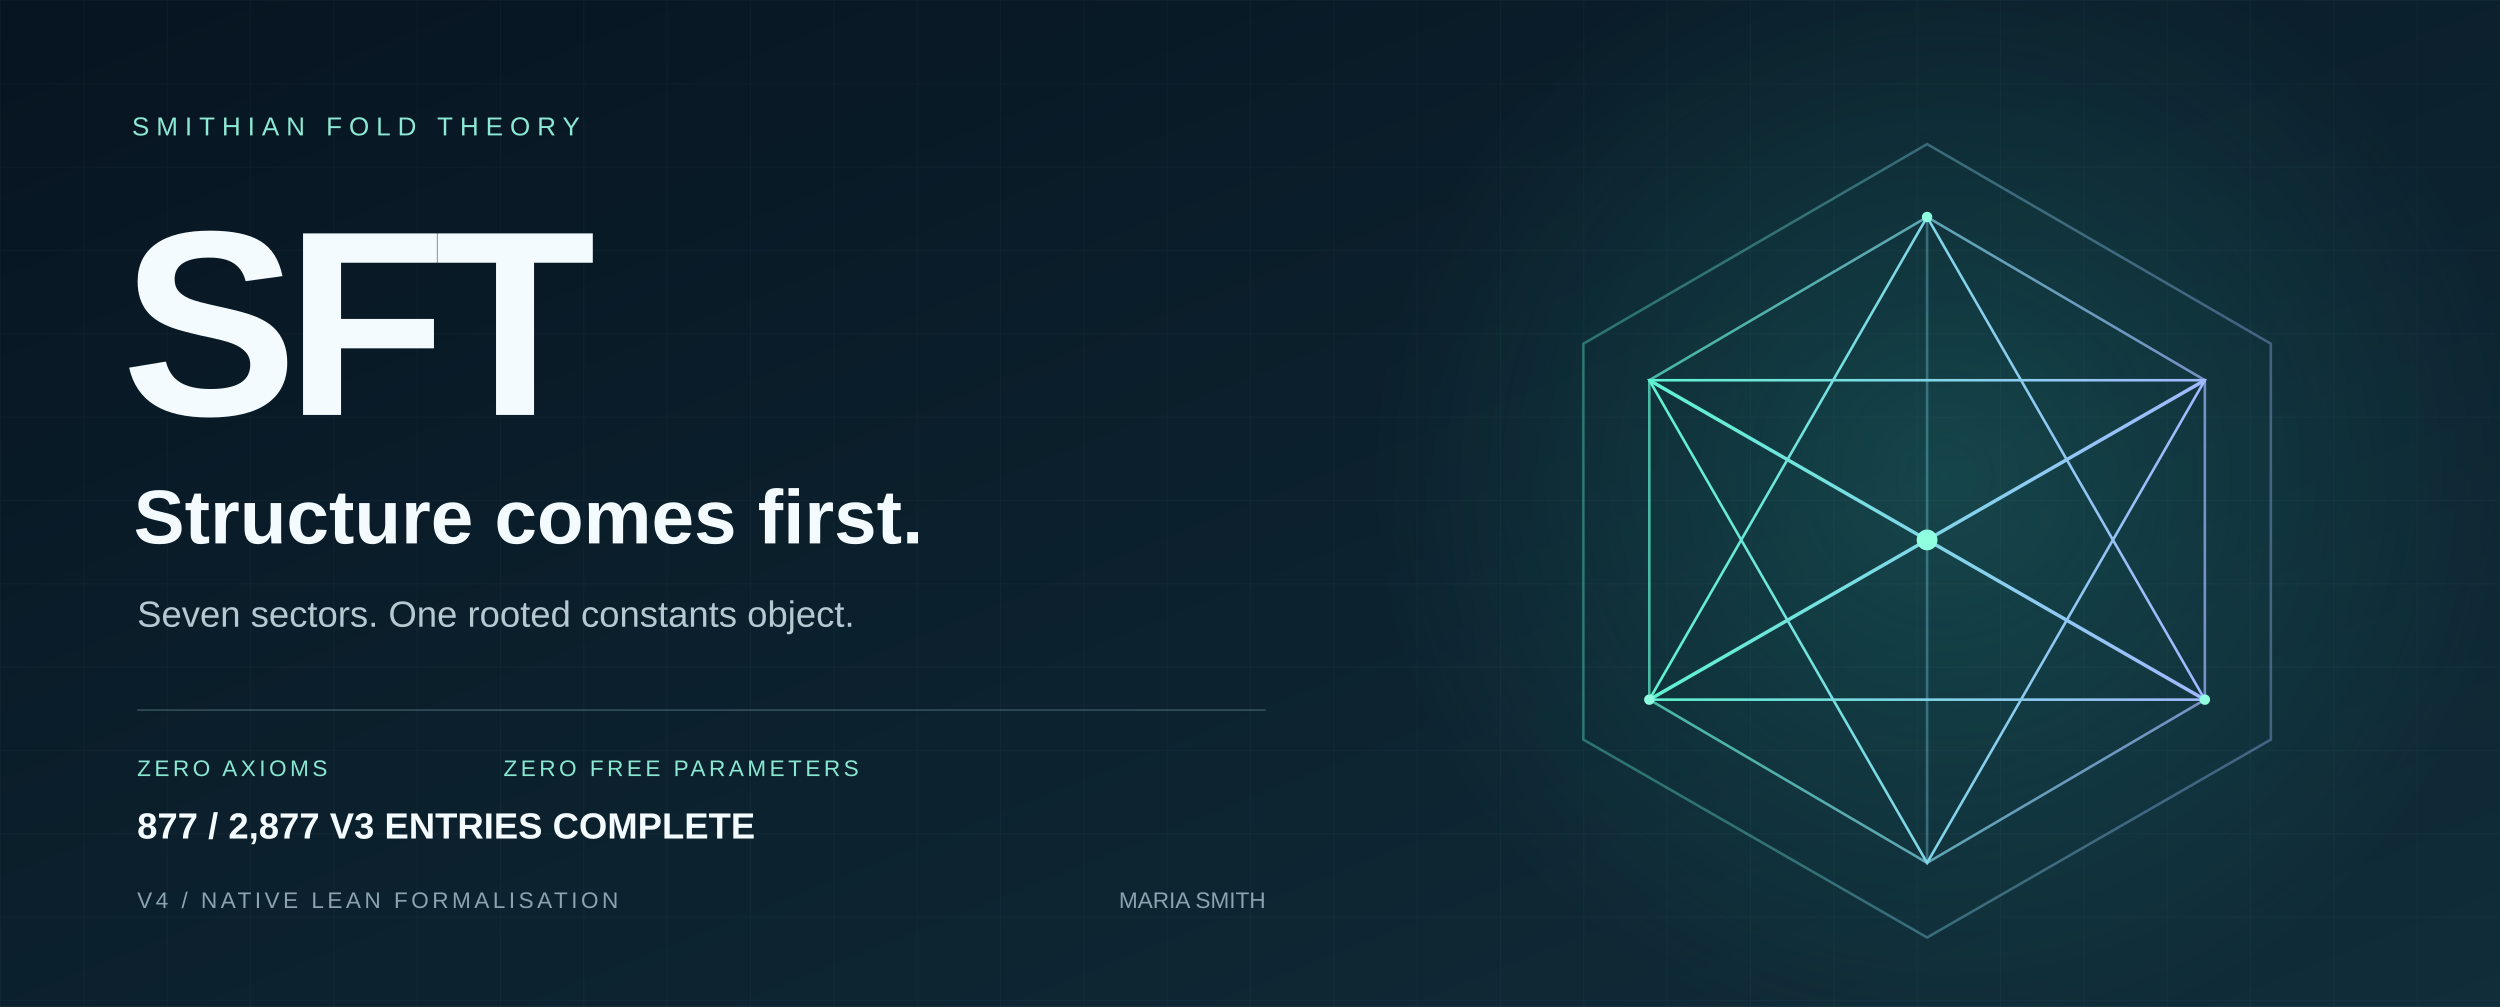
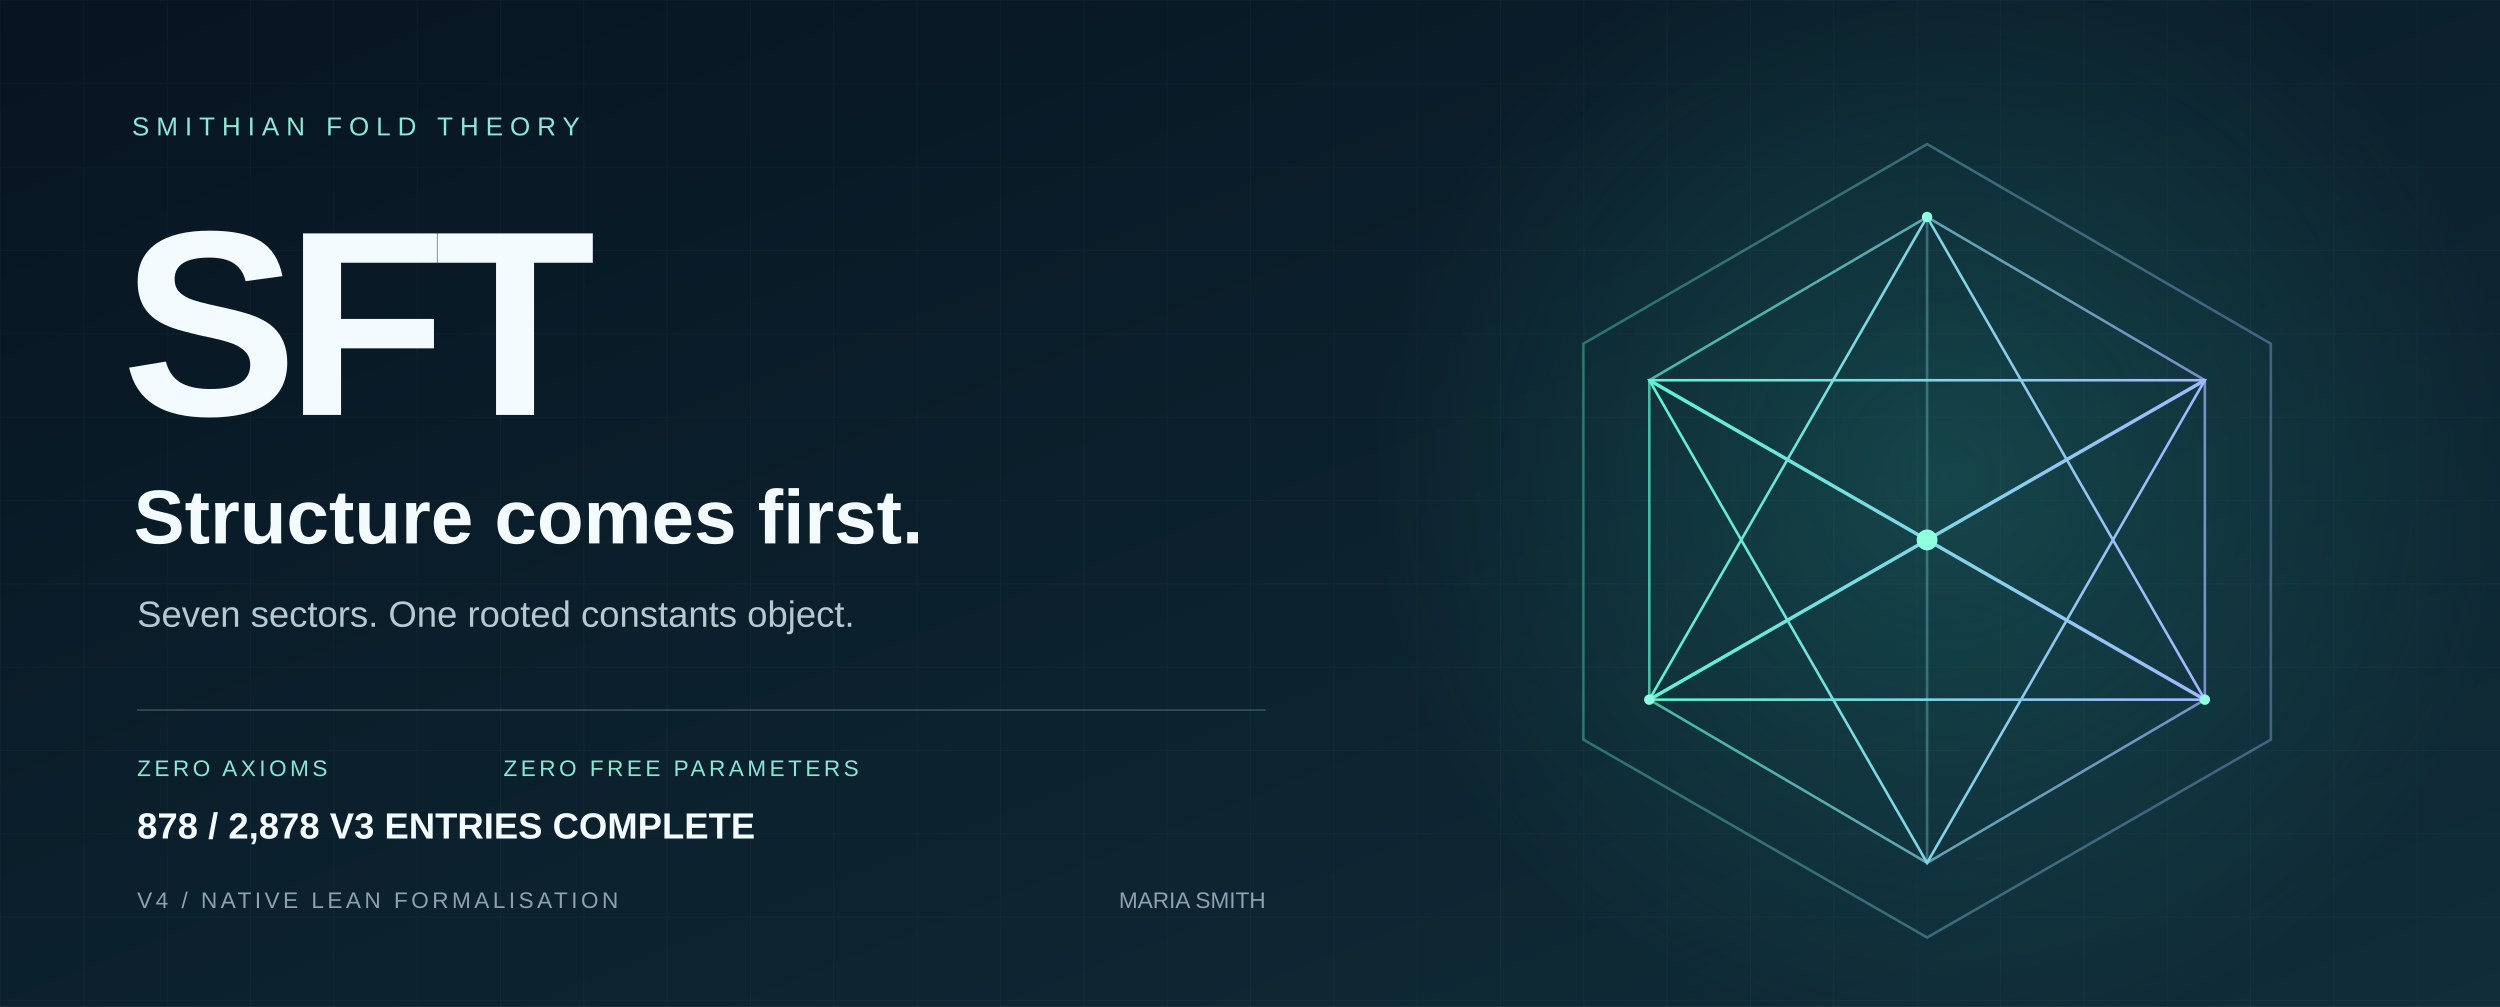
<svg xmlns="http://www.w3.org/2000/svg" width="1440" height="580" viewBox="0 0 1440 580" role="img" aria-labelledby="title desc">
  <defs>
    <linearGradient id="bg" x2="1" y2="1">
      <stop stop-color="#071421" />
      <stop offset="1" stop-color="#102d39" />
    </linearGradient>
    <linearGradient id="edge">
      <stop stop-color="#5ff3d0" />
      <stop offset="1" stop-color="#a2b8ff" />
    </linearGradient>
    <radialGradient id="glow">
      <stop stop-color="#36ccb4" stop-opacity=".2" />
      <stop offset="1" stop-color="#36ccb4" stop-opacity="0" />
    </radialGradient>
    <pattern id="grid" width="48" height="48" patternUnits="userSpaceOnUse">
      <path d="M48 0H0V48" fill="none" stroke="#c6eee7" stroke-opacity=".035" />
    </pattern>
  </defs>
  <path fill="url(#bg)" d="M0 0h1440v580H0z" />
  <path fill="url(#grid)" d="M0 0h1440v580H0z" />
  <circle cx="1120" cy="275" r="330" fill="url(#glow)" />
  <g fill="none" stroke="url(#edge)" stroke-width="1.5">
    <path d="M1110 83 1308 198 1308 426 1110 540 912 426 912 198Z" opacity=".36" />
    <path d="m1110 125 160 94v184l-160 94-160-94V219Z" opacity=".7" />
    <path d="m1110 125 0 372M950 219l320 184M1270 219 950 403" opacity=".35" />
    <path d="m1110 125 160 278-320 0Z" />
    <path d="m1110 497 160-278-320 0Z" />
    <path d="m950 219 160 92 160-92M950 403l160-92 160 92" stroke-width="2" />
  </g>
  <circle cx="1110" cy="311" r="6" fill="#8fffe0" />
  <g fill="#8fffe0">
    <circle cx="1110" cy="125" r="3" />
    <circle cx="950" cy="403" r="3" />
    <circle cx="1270" cy="403" r="3" />
  </g>
  <g font-family="Arial, Helvetica, sans-serif">
    <text x="76" y="78" fill="#8ce9d5" font-size="15" letter-spacing="4">SMITHIAN FOLD THEORY</text>
    <text x="70" y="239" fill="#f4fbff" font-weight="700" font-size="152" letter-spacing="-7">SFT</text>
    <text x="77" y="313" fill="#f4fbff" font-size="44" font-weight="600">Structure comes first.</text>
    <text x="79" y="361" fill="#b5c9d2" font-size="21">Seven sectors. One rooted constants object.</text>
-     <path d="M79 409H729" stroke="#587782" stroke-opacity=".5" />
+     <path d="M79 409H729" stroke="#587882" stroke-opacity=".5" />
    <text x="79" y="447" fill="#89e8d2" font-size="13" letter-spacing="2">ZERO AXIOMS</text>
    <text x="290" y="447" fill="#89e8d2" font-size="13" letter-spacing="2">ZERO FREE PARAMETERS</text>
    <text x="79" y="523" fill="#8ba3b1" font-size="13" letter-spacing="2">V4 / NATIVE LEAN FORMALISATION</text>
    <text x="729" y="523" fill="#8ba3b1" font-size="13" text-anchor="end">MARIA SMITH</text>
-     <text x="79" y="483" fill="#f4fbff" font-size="21" font-weight="600">877 / 2,877 V3 ENTRIES COMPLETE</text>
+     <text x="79" y="483" fill="#f4fbff" font-size="21" font-weight="600">878 / 2,878 V3 ENTRIES COMPLETE</text>
  </g>
</svg>
